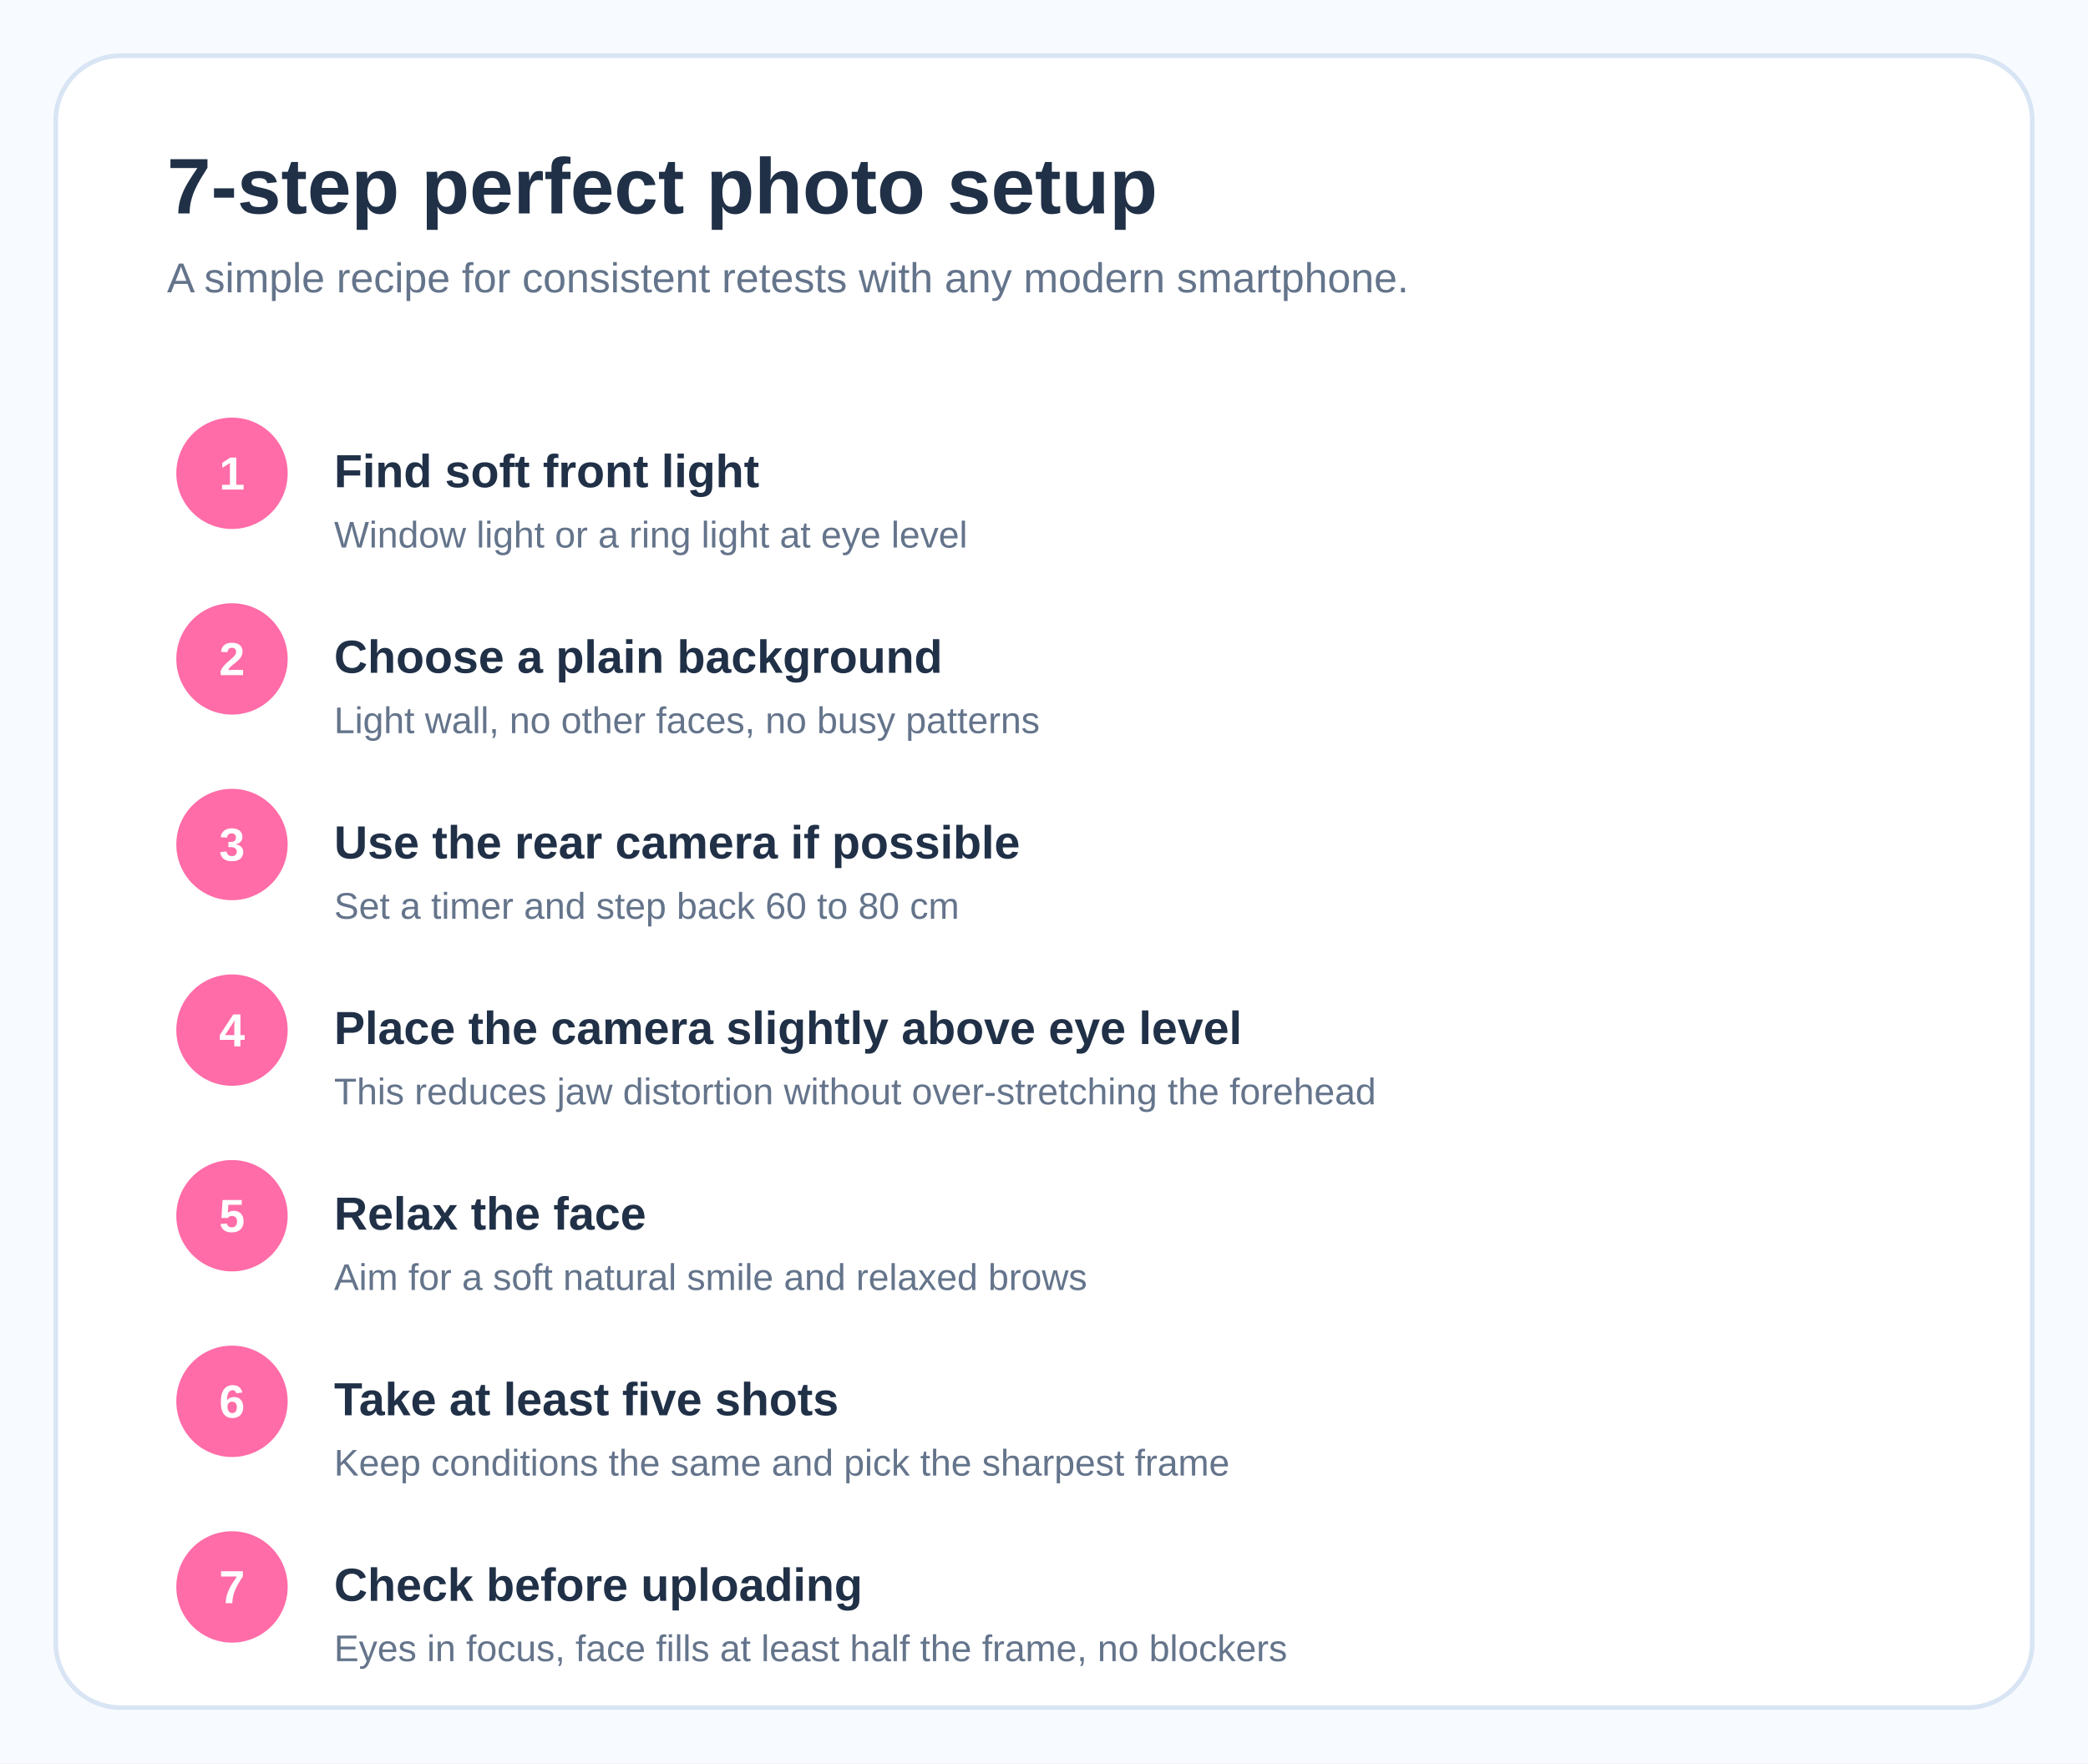
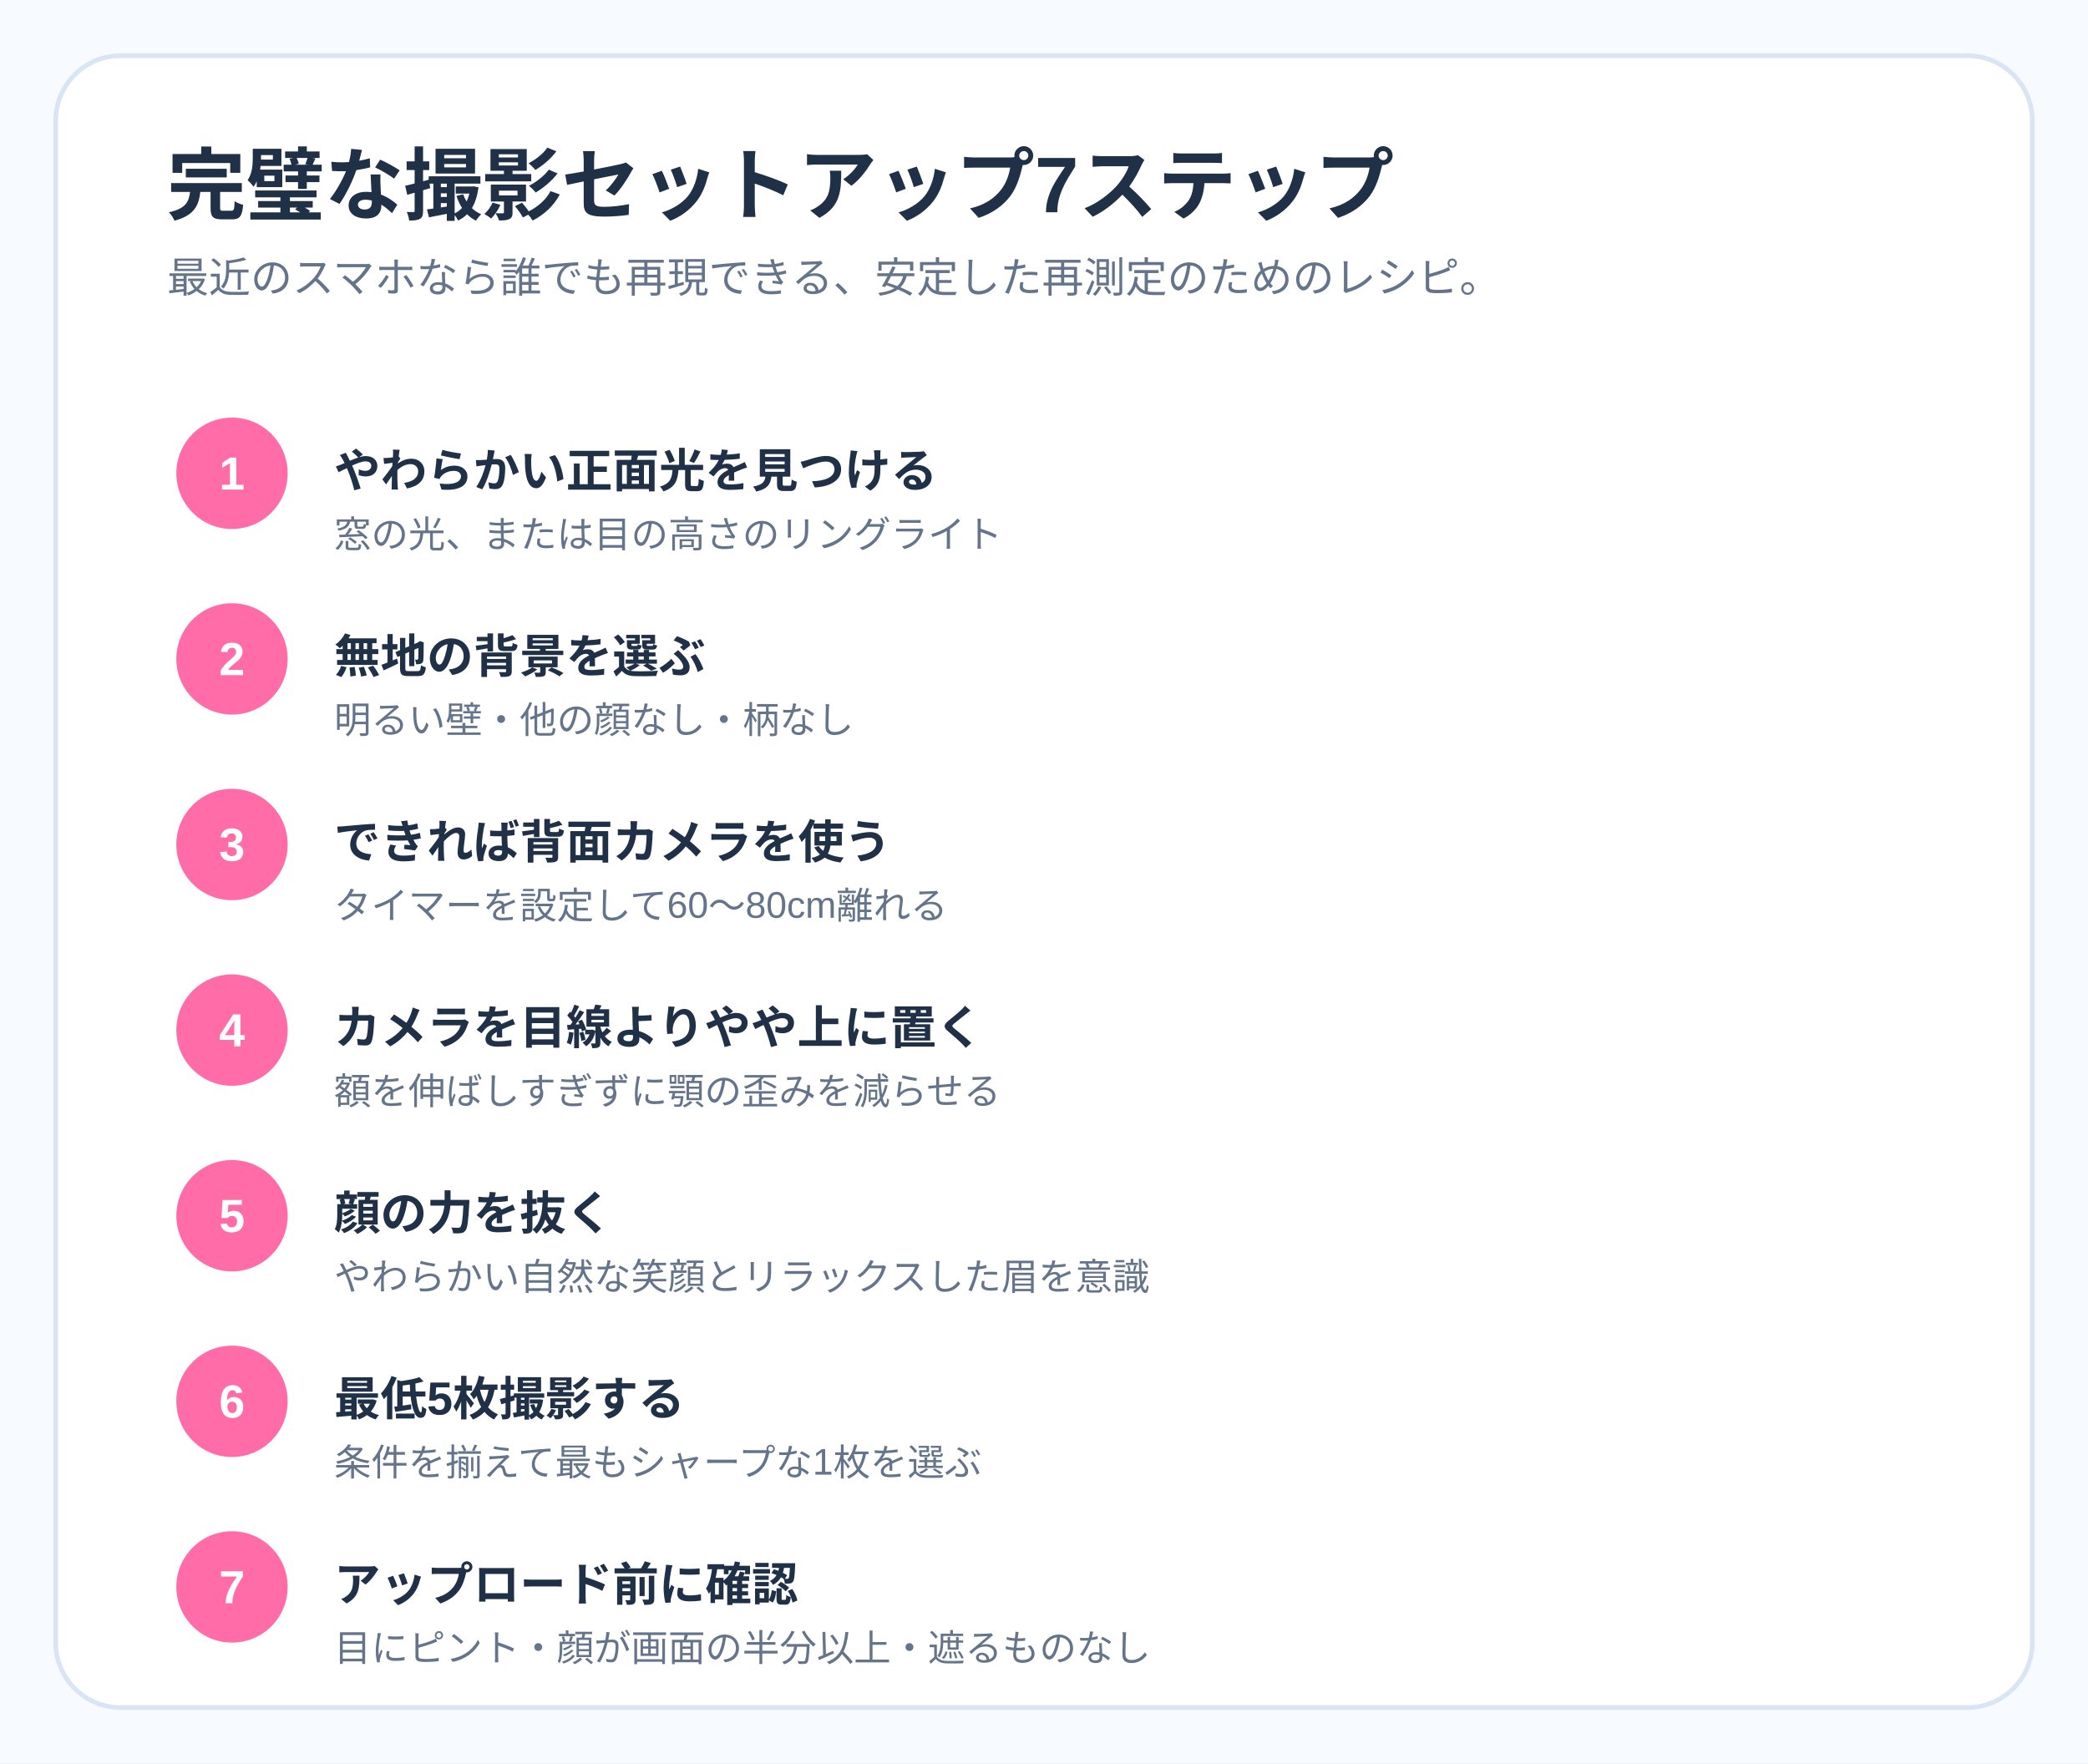
<svg xmlns="http://www.w3.org/2000/svg" viewBox="0 0 900 760" role="img" aria-labelledby="title desc">
  <rect width="900" height="760" fill="#f7fbff" />
  <rect x="24" y="24" width="852" height="712" rx="28" fill="#fff" stroke="#d9e5f4" stroke-width="2" />
  <g font-family="Arial, sans-serif" fill="#203047">
-     <text x="72" y="92" font-size="34" font-weight="700">7-step perfect photo setup</text>
-     <text x="72" y="126" font-size="18" fill="#64748b">A simple recipe for consistent retests with any modern smartphone.</text>
+     <text x="72" y="92" font-size="34" font-weight="700">完璧な撮影セットアップ7ステップ</text>
+     <text x="72" y="126" font-size="18" fill="#64748b">最近のスマホなら誰でも再現できる、安定した再測定のためのレシピ。</text>
  </g>
  <g transform="translate(72 176)" font-family="Arial, sans-serif">
    <g>
      <circle cx="28" cy="28" r="24" fill="#ff6ca7" />
      <text x="28" y="35" text-anchor="middle" font-size="20" font-weight="700" fill="#fff">1</text>
-       <text x="72" y="34" font-size="20" font-weight="700" fill="#203047">Find soft front light</text>
-       <text x="72" y="60" font-size="16" fill="#64748b">Window light or a ring light at eye level</text>
+       <text x="72" y="34" font-size="20" font-weight="700" fill="#203047">やわらかい正面光を見つける</text>
+       <text x="72" y="60" font-size="16" fill="#64748b">窓の光、または目の高さのリングライト</text>
    </g>
    <g transform="translate(0 80)">
      <circle cx="28" cy="28" r="24" fill="#ff6ca7" />
      <text x="28" y="35" text-anchor="middle" font-size="20" font-weight="700" fill="#fff">2</text>
-       <text x="72" y="34" font-size="20" font-weight="700" fill="#203047">Choose a plain background</text>
-       <text x="72" y="60" font-size="16" fill="#64748b">Light wall, no other faces, no busy patterns</text>
+       <text x="72" y="34" font-size="20" font-weight="700" fill="#203047">無地の背景を選ぶ</text>
+       <text x="72" y="60" font-size="16" fill="#64748b">明るい壁・他の顔なし・柄なし</text>
    </g>
    <g transform="translate(0 160)">
      <circle cx="28" cy="28" r="24" fill="#ff6ca7" />
      <text x="28" y="35" text-anchor="middle" font-size="20" font-weight="700" fill="#fff">3</text>
-       <text x="72" y="34" font-size="20" font-weight="700" fill="#203047">Use the rear camera if possible</text>
-       <text x="72" y="60" font-size="16" fill="#64748b">Set a timer and step back 60 to 80 cm</text>
+       <text x="72" y="34" font-size="20" font-weight="700" fill="#203047">できれば背面カメラを使う</text>
+       <text x="72" y="60" font-size="16" fill="#64748b">タイマーを設定して60〜80cm離れる</text>
    </g>
    <g transform="translate(0 240)">
      <circle cx="28" cy="28" r="24" fill="#ff6ca7" />
      <text x="28" y="35" text-anchor="middle" font-size="20" font-weight="700" fill="#fff">4</text>
-       <text x="72" y="34" font-size="20" font-weight="700" fill="#203047">Place the camera slightly above eye level</text>
-       <text x="72" y="60" font-size="16" fill="#64748b">This reduces jaw distortion without over-stretching the forehead</text>
+       <text x="72" y="34" font-size="20" font-weight="700" fill="#203047">カメラを目線よりやや上に置く</text>
+       <text x="72" y="60" font-size="16" fill="#64748b">額を伸ばしすぎずに顎の歪みを減らせる</text>
    </g>
    <g transform="translate(0 320)">
      <circle cx="28" cy="28" r="24" fill="#ff6ca7" />
      <text x="28" y="35" text-anchor="middle" font-size="20" font-weight="700" fill="#fff">5</text>
-       <text x="72" y="34" font-size="20" font-weight="700" fill="#203047">Relax the face</text>
-       <text x="72" y="60" font-size="16" fill="#64748b">Aim for a soft natural smile and relaxed brows</text>
+       <text x="72" y="34" font-size="20" font-weight="700" fill="#203047">顔の力を抜く</text>
+       <text x="72" y="60" font-size="16" fill="#64748b">やわらかい自然な笑顔とリラックスした眉を意識</text>
    </g>
    <g transform="translate(0 400)">
      <circle cx="28" cy="28" r="24" fill="#ff6ca7" />
      <text x="28" y="35" text-anchor="middle" font-size="20" font-weight="700" fill="#fff">6</text>
-       <text x="72" y="34" font-size="20" font-weight="700" fill="#203047">Take at least five shots</text>
-       <text x="72" y="60" font-size="16" fill="#64748b">Keep conditions the same and pick the sharpest frame</text>
+       <text x="72" y="34" font-size="20" font-weight="700" fill="#203047">最低5枚撮影する</text>
+       <text x="72" y="60" font-size="16" fill="#64748b">条件を揃えて最もシャープな1枚を選ぶ</text>
    </g>
    <g transform="translate(0 480)">
      <circle cx="28" cy="28" r="24" fill="#ff6ca7" />
      <text x="28" y="35" text-anchor="middle" font-size="20" font-weight="700" fill="#fff">7</text>
-       <text x="72" y="34" font-size="20" font-weight="700" fill="#203047">Check before uploading</text>
-       <text x="72" y="60" font-size="16" fill="#64748b">Eyes in focus, face fills at least half the frame, no blockers</text>
+       <text x="72" y="34" font-size="20" font-weight="700" fill="#203047">アップロード前に確認</text>
+       <text x="72" y="60" font-size="16" fill="#64748b">目にピント・顔が画面の半分以上・遮るものなし</text>
    </g>
  </g>
</svg>
